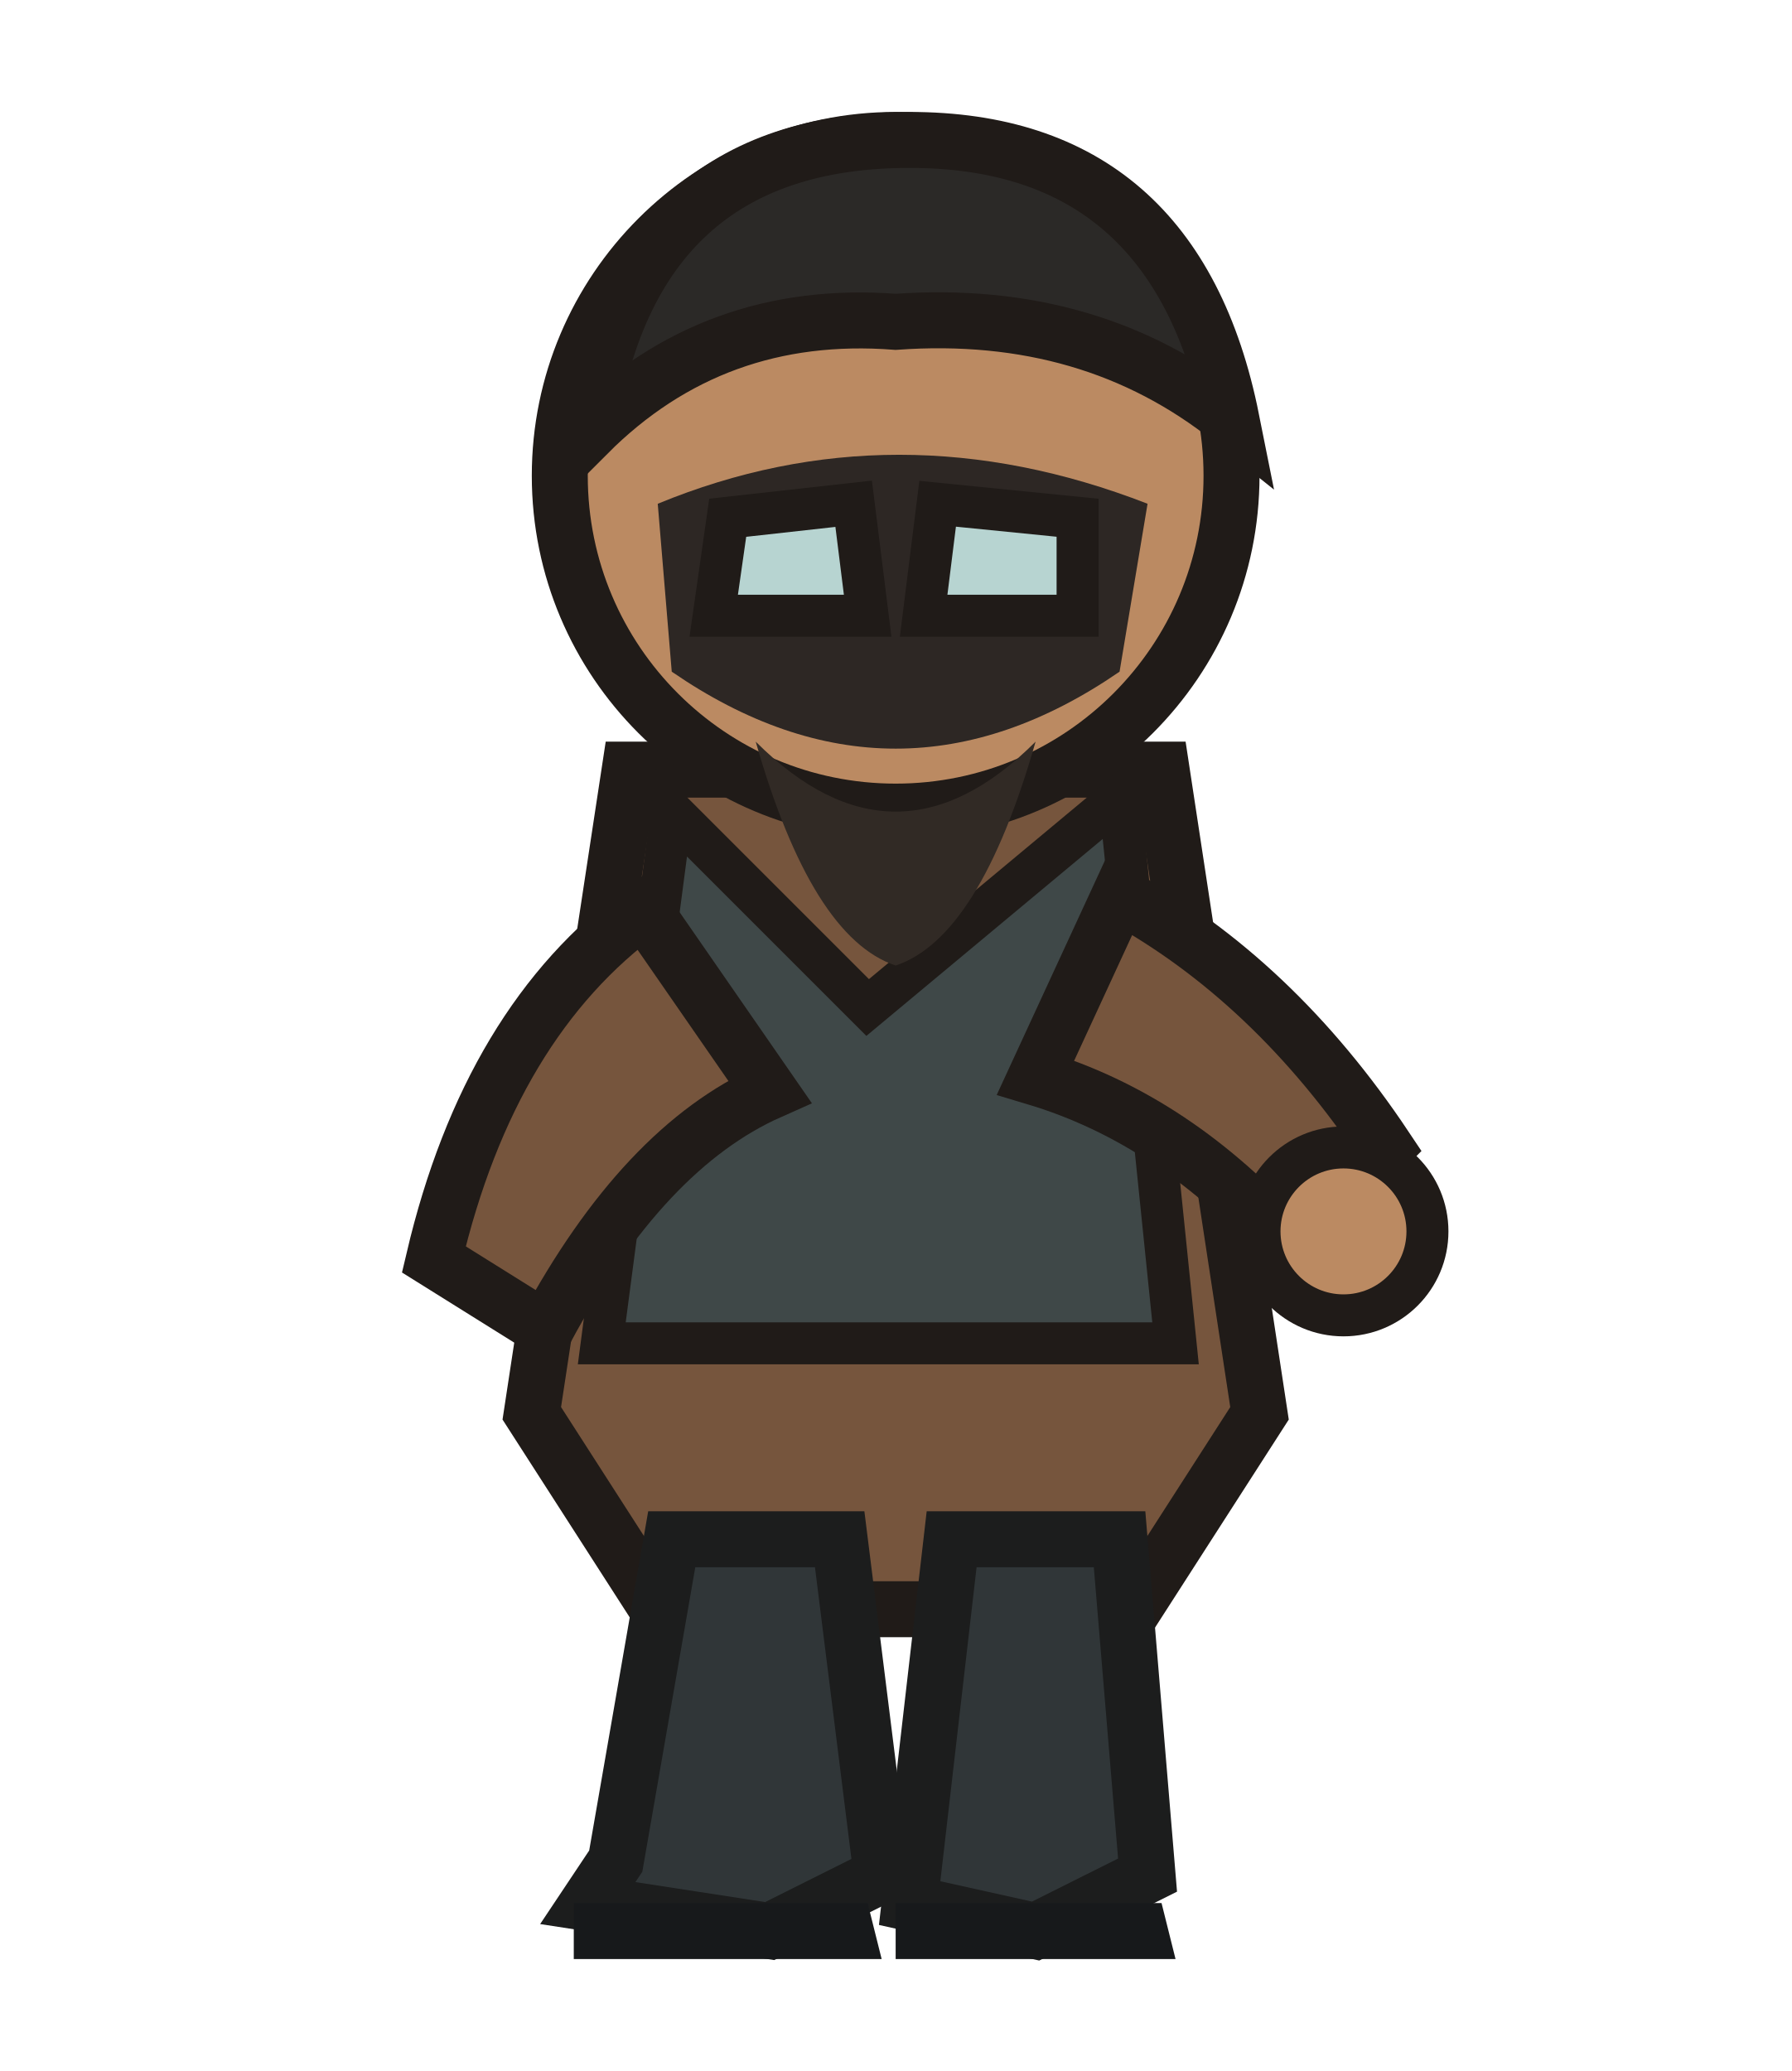
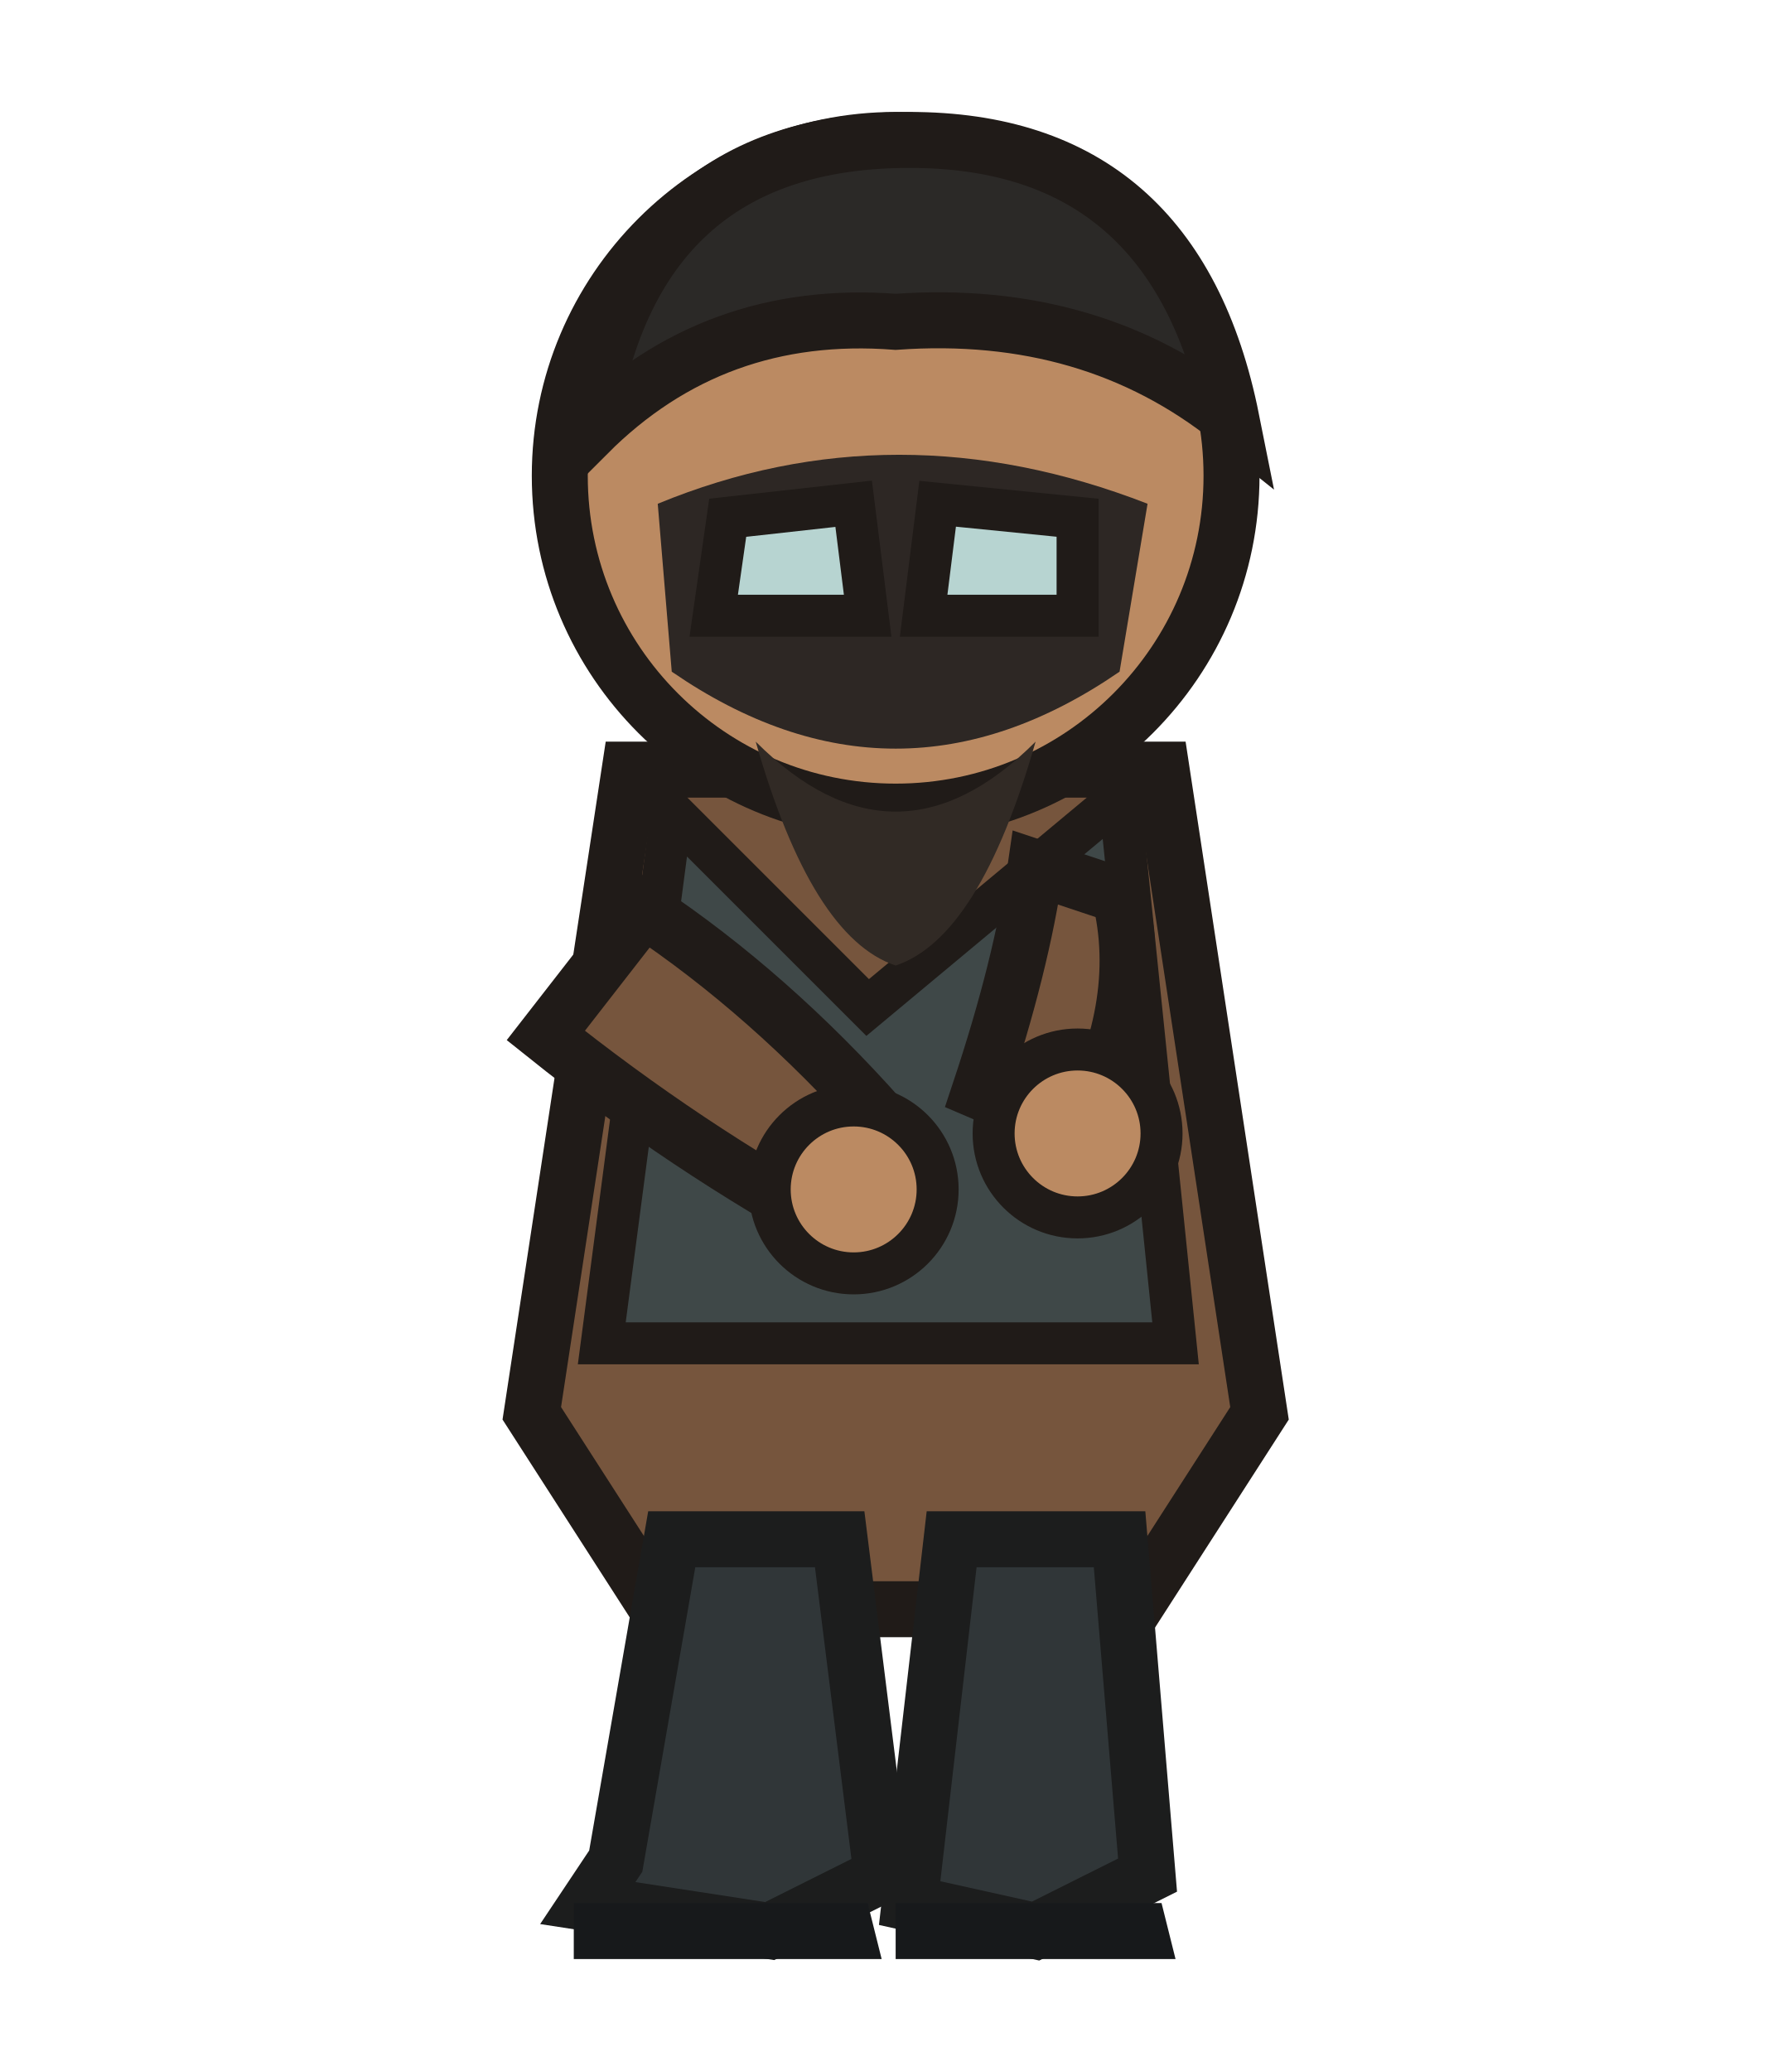
<svg xmlns="http://www.w3.org/2000/svg" width="128" height="148" viewBox="0 0 128 148" role="img" aria-label="Shotgun character run frame 1">
-   <g id="shotgun-body" data-frame="run-1" data-canvas="128x148" data-foot-line-y="140">
+   <g id="shotgun-body" data-frame="run-1" data-canvas="128x148" data-foot-line-y="140" data-grip-x="77" data-grip-y="81">
    <path d="M45 55L83 55L90 101L81 115L47 115L38 101Z" fill="#76553d" stroke="#201b18" stroke-width="4" />
    <path d="M48 58L62 72L80 57L84 96L43 96Z" fill="#3f4848" stroke="#201b18" stroke-width="3" />
-     <path d="M46 65Q35 73 31 90L39 95Q46 82 55 78Z" fill="#76553d" stroke="#201b18" stroke-width="4" />
-     <path d="M80 64Q91 70 99 82L92 89Q84 80 74 77Z" fill="#76553d" stroke="#201b18" stroke-width="4" />
-     <circle cx="96" cy="88" r="6" fill="#bb8a62" stroke="#201b18" stroke-width="3" />
+     <path d="M46 65Q55 71 63 80L60 88Q49 82 39 74Z" fill="#76553d" stroke="#201b18" stroke-width="4" />
+     <circle cx="61" cy="85" r="6" fill="#bb8a62" stroke="#201b18" stroke-width="3" />
+     <path d="M80 64Q82 72 77 81L70 78Q73 69 74 62Z" fill="#76553d" stroke="#201b18" stroke-width="4" />
+     <circle cx="77" cy="81" r="6" fill="#bb8a62" stroke="#201b18" stroke-width="3" />
    <path d="M48 110L60 110L63 134L55 138L42 136L44 133Z" fill="#303638" stroke="#1c1d1d" stroke-width="4" />
    <path d="M68 110L80 110L82 134L74 138L65 136Z" fill="#303638" stroke="#1c1d1d" stroke-width="4" />
    <path d="M41 136L62 136L63 140L41 140Z" fill="#17191b" />
    <path d="M64 136L83 136L84 140L64 140Z" fill="#17191b" />
    <circle cx="64" cy="34" r="24" fill="#bb8a62" stroke="#201b18" stroke-width="4" />
    <path d="M42 31Q45 10 65 10Q84 10 88 30Q78 22 64 23Q51 22 42 31Z" fill="#2b2927" stroke="#201b18" stroke-width="4" />
    <path d="M47 36Q64 29 82 36L80 48Q64 59 48 48Z" fill="#2d2724" />
    <path d="M52 37L61 36L62 44L51 44ZM67 36L77 37L77 44L66 44Z" fill="#b7d4d1" stroke="#201b18" stroke-width="3" />
    <path d="M54 53Q64 63 74 53Q70 67 64 69Q58 67 54 53Z" fill="#312a25" />
  </g>
</svg>
